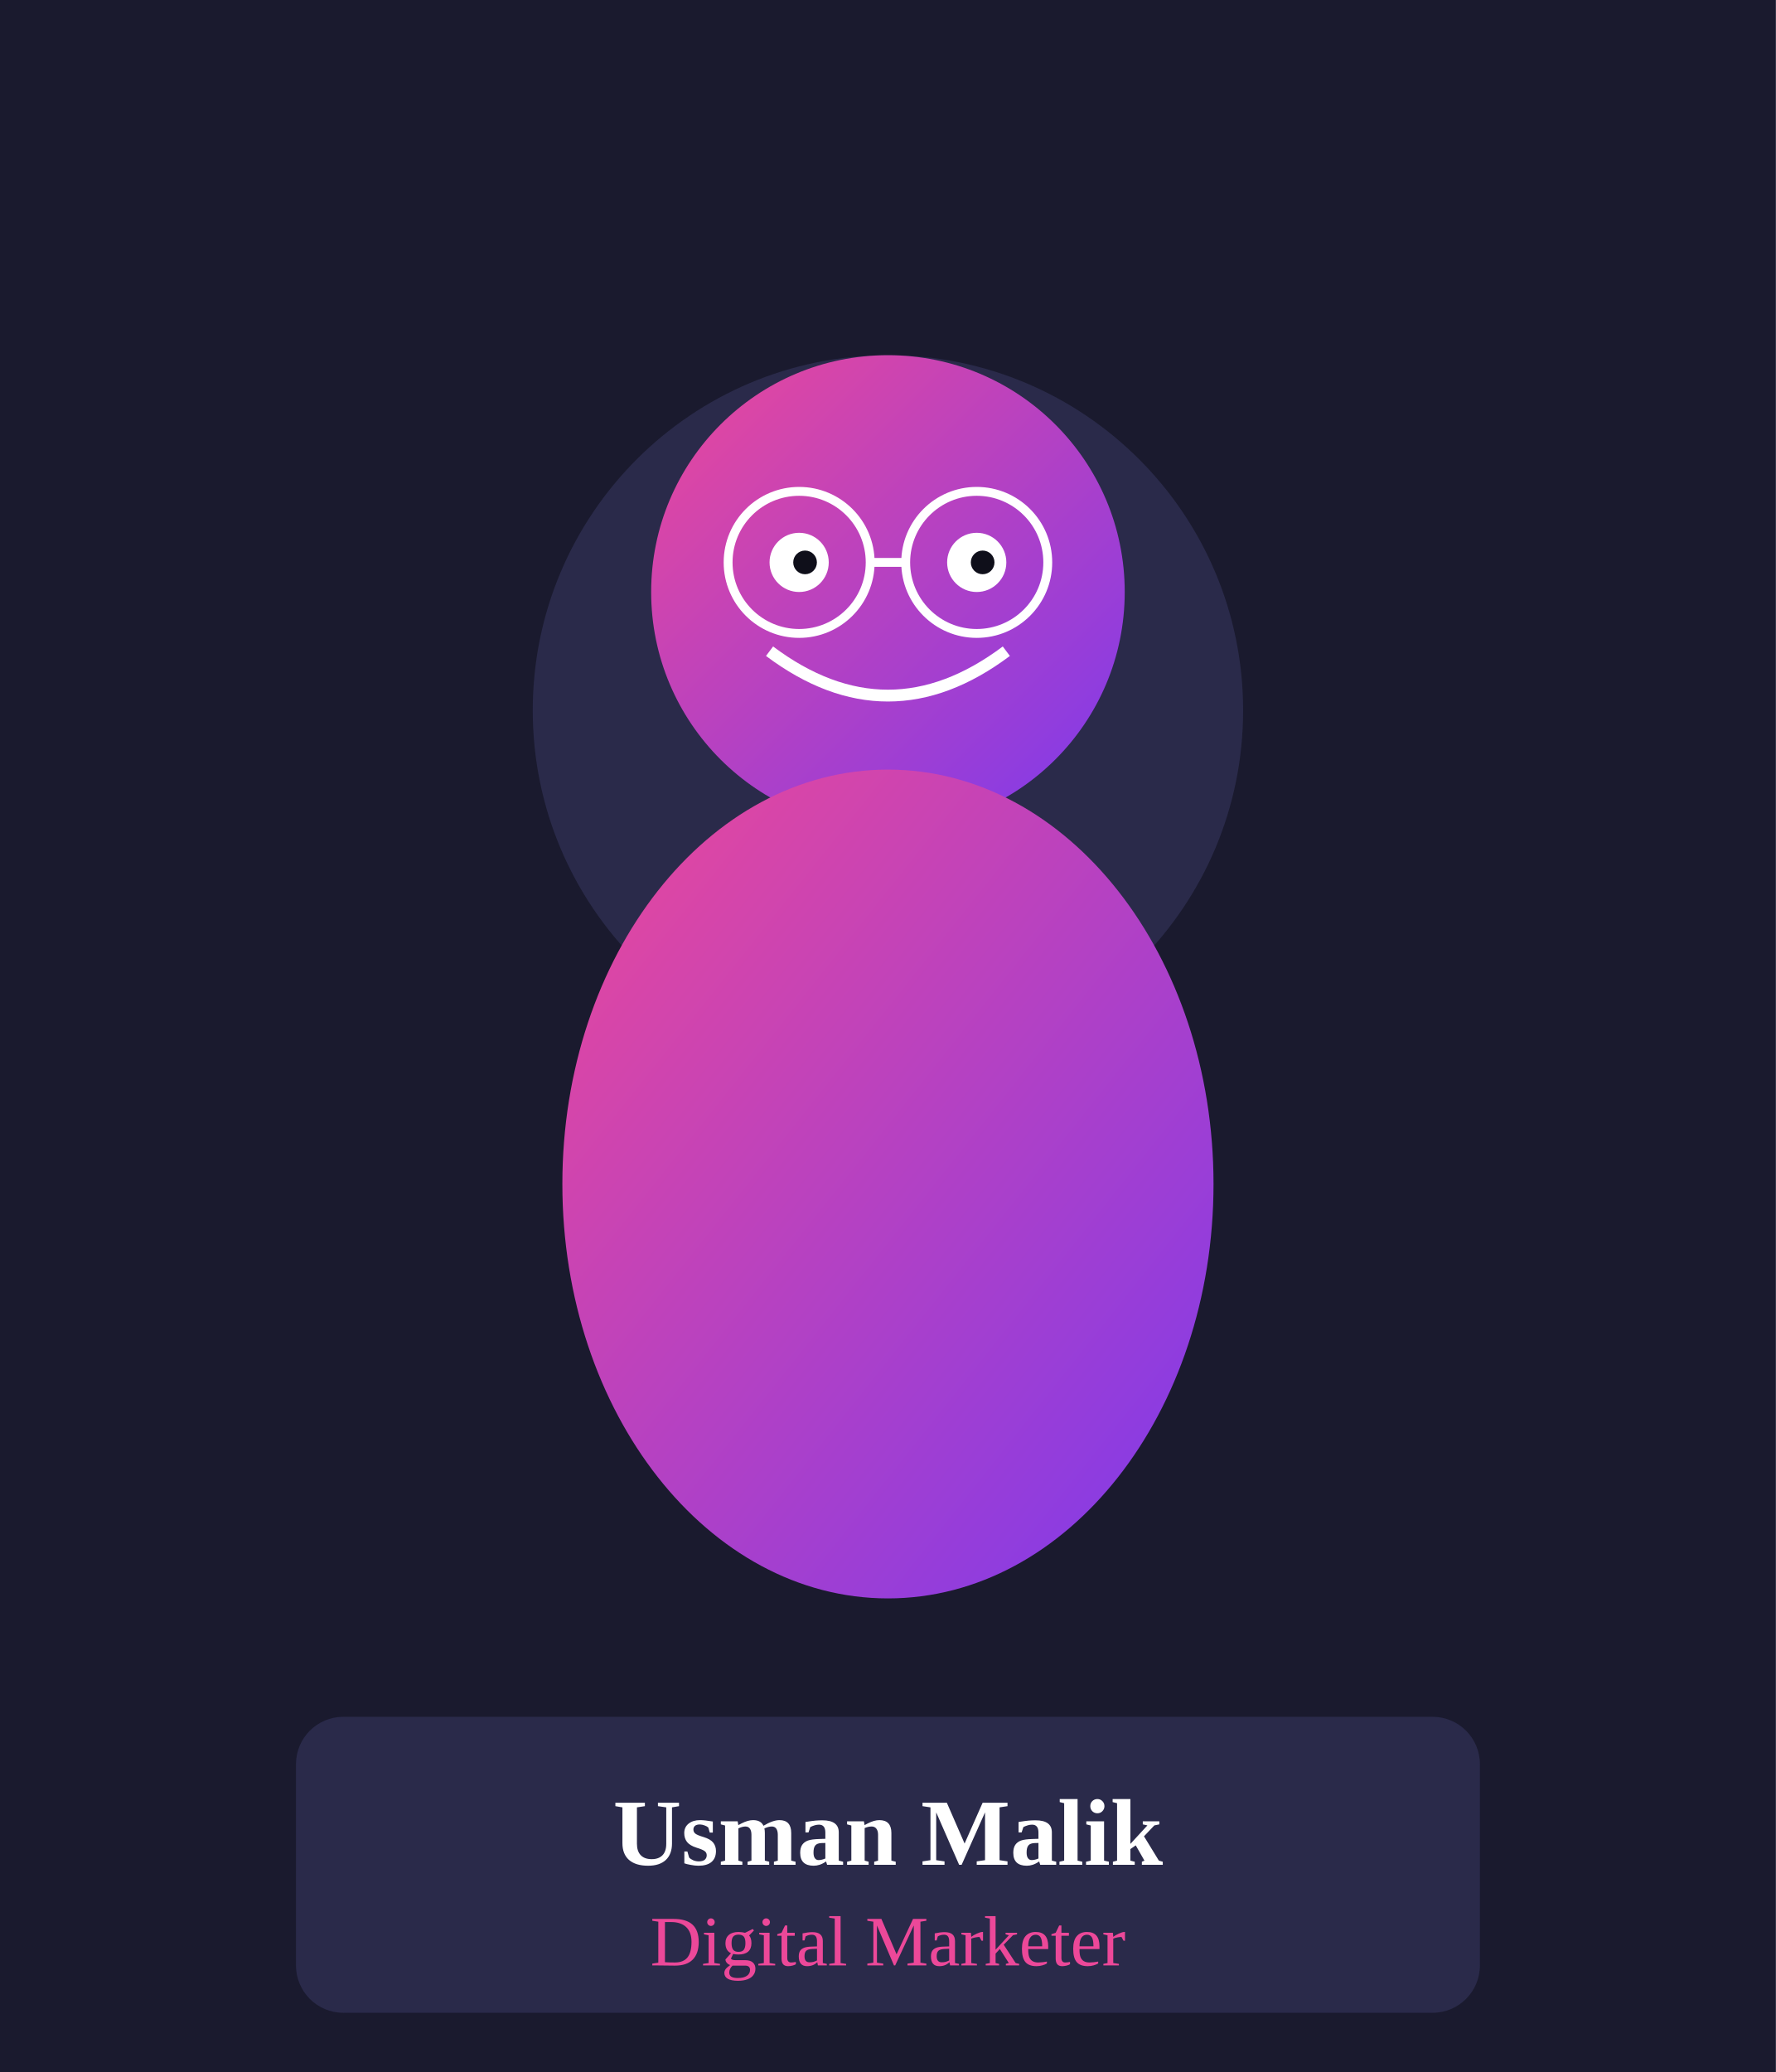
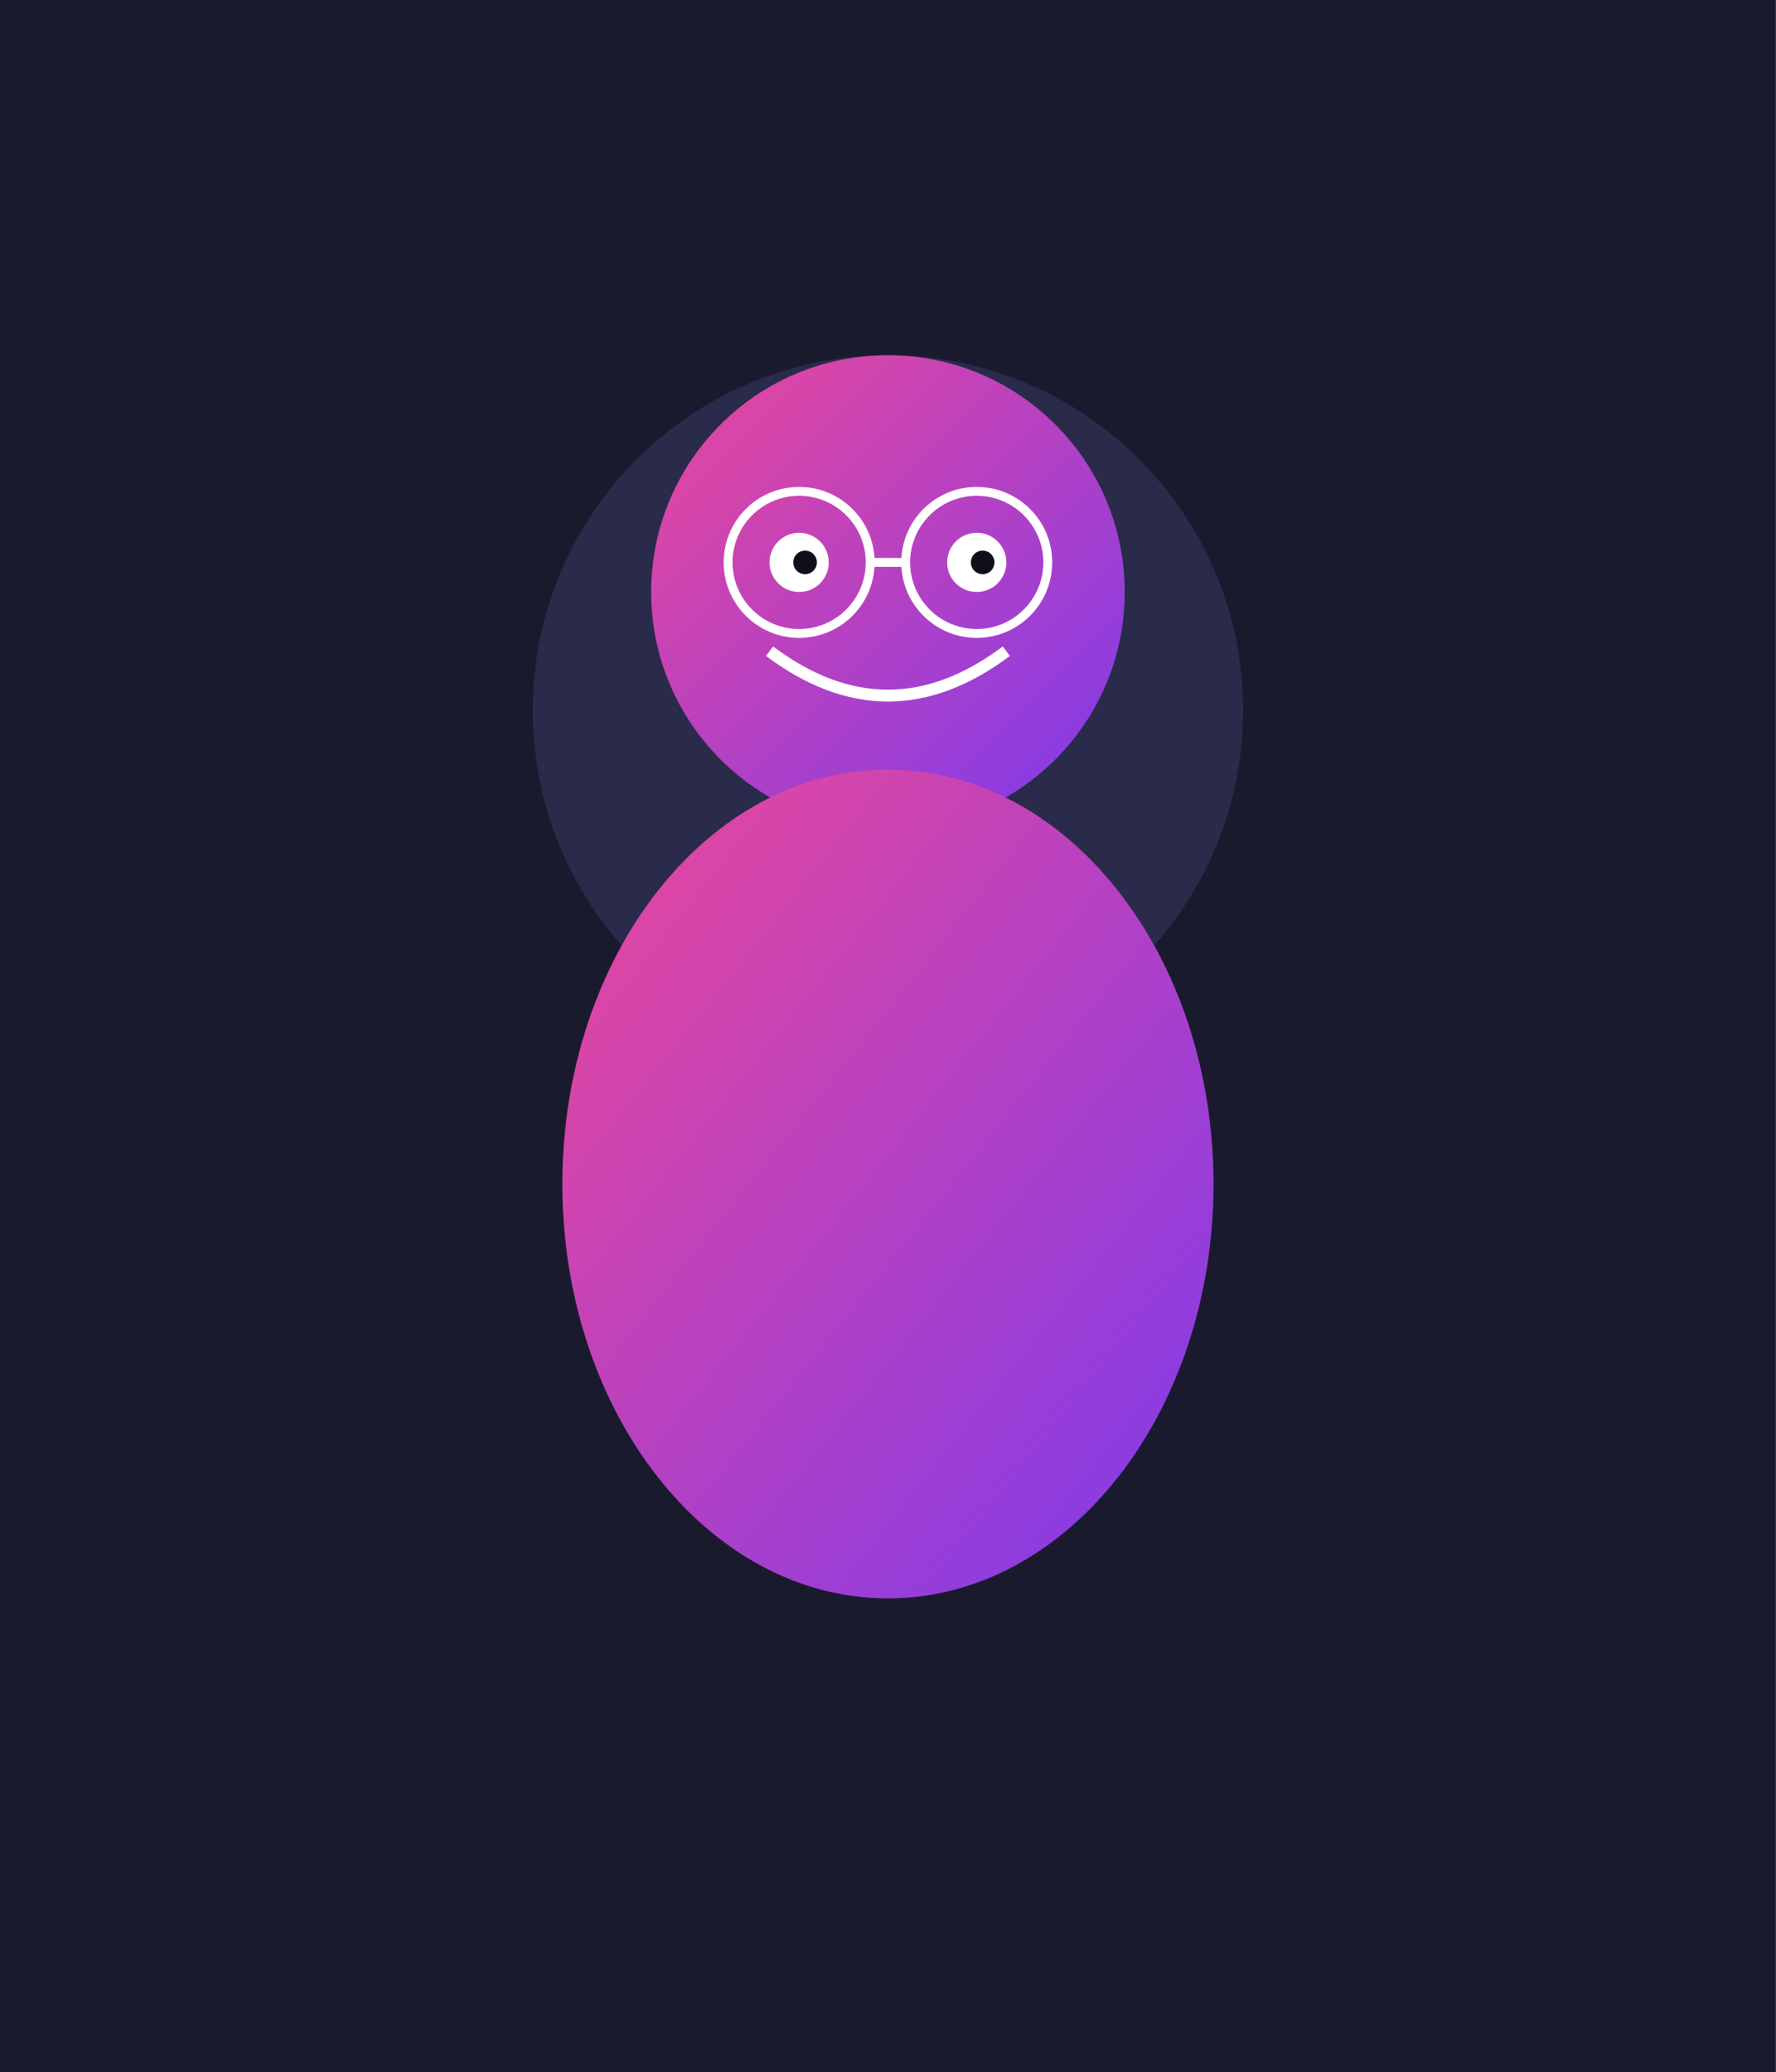
<svg xmlns="http://www.w3.org/2000/svg" viewBox="0 0 300 350">
  <defs>
    <linearGradient id="grad1" x1="0%" y1="0%" x2="100%" y2="100%">
      <stop offset="0%" style="stop-color:#ec4899;stop-opacity:1" />
      <stop offset="100%" style="stop-color:#7c3aed;stop-opacity:1" />
    </linearGradient>
  </defs>
  <rect width="300" height="350" fill="#1a1a2e" />
  <circle cx="150" cy="120" r="60" fill="#2a2a4a" />
  <circle cx="150" cy="100" r="40" fill="url(#grad1)" />
  <ellipse cx="150" cy="200" rx="55" ry="70" fill="url(#grad1)" />
  <circle cx="135" cy="95" r="5" fill="white" />
  <circle cx="165" cy="95" r="5" fill="white" />
  <circle cx="136" cy="95" r="2" fill="#0f0f1a" />
  <circle cx="166" cy="95" r="2" fill="#0f0f1a" />
  <path d="M130 110 Q150 125 170 110" fill="none" stroke="white" stroke-width="2" />
  <circle cx="135" cy="95" r="12" fill="none" stroke="white" stroke-width="1.5" />
  <circle cx="165" cy="95" r="12" fill="none" stroke="white" stroke-width="1.5" />
  <line x1="147" y1="95" x2="153" y2="95" stroke="white" stroke-width="1.5" />
-   <rect x="50" y="290" width="200" height="50" fill="#2a2a4a" rx="8" />
-   <text x="150" y="315" fill="white" font-size="16" font-weight="bold" text-anchor="middle">Usman Malik</text>
-   <text x="150" y="332" fill="#ec4899" font-size="12" text-anchor="middle">Digital Marketer</text>
</svg>
